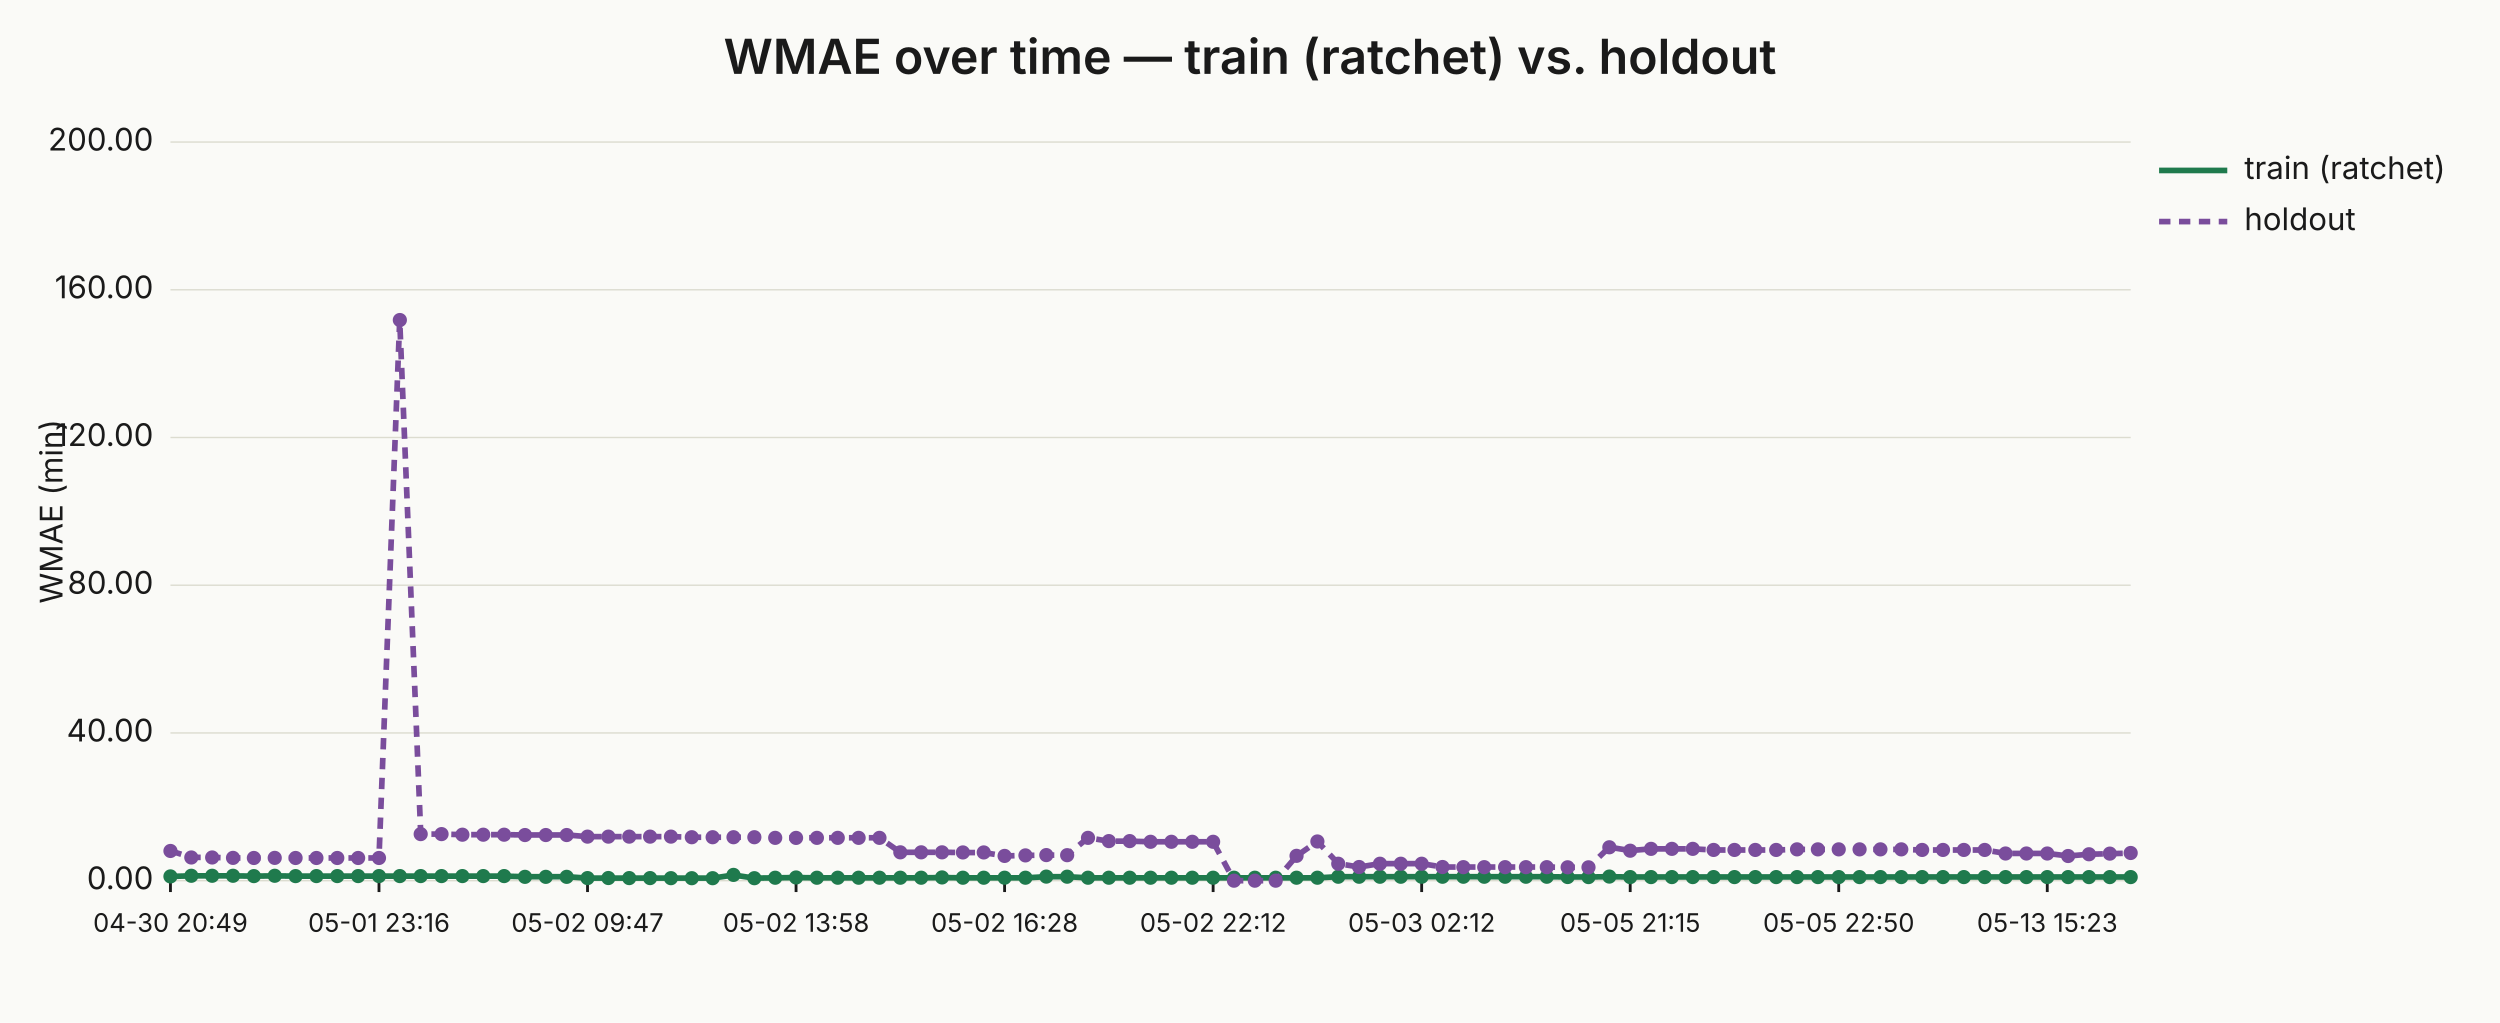
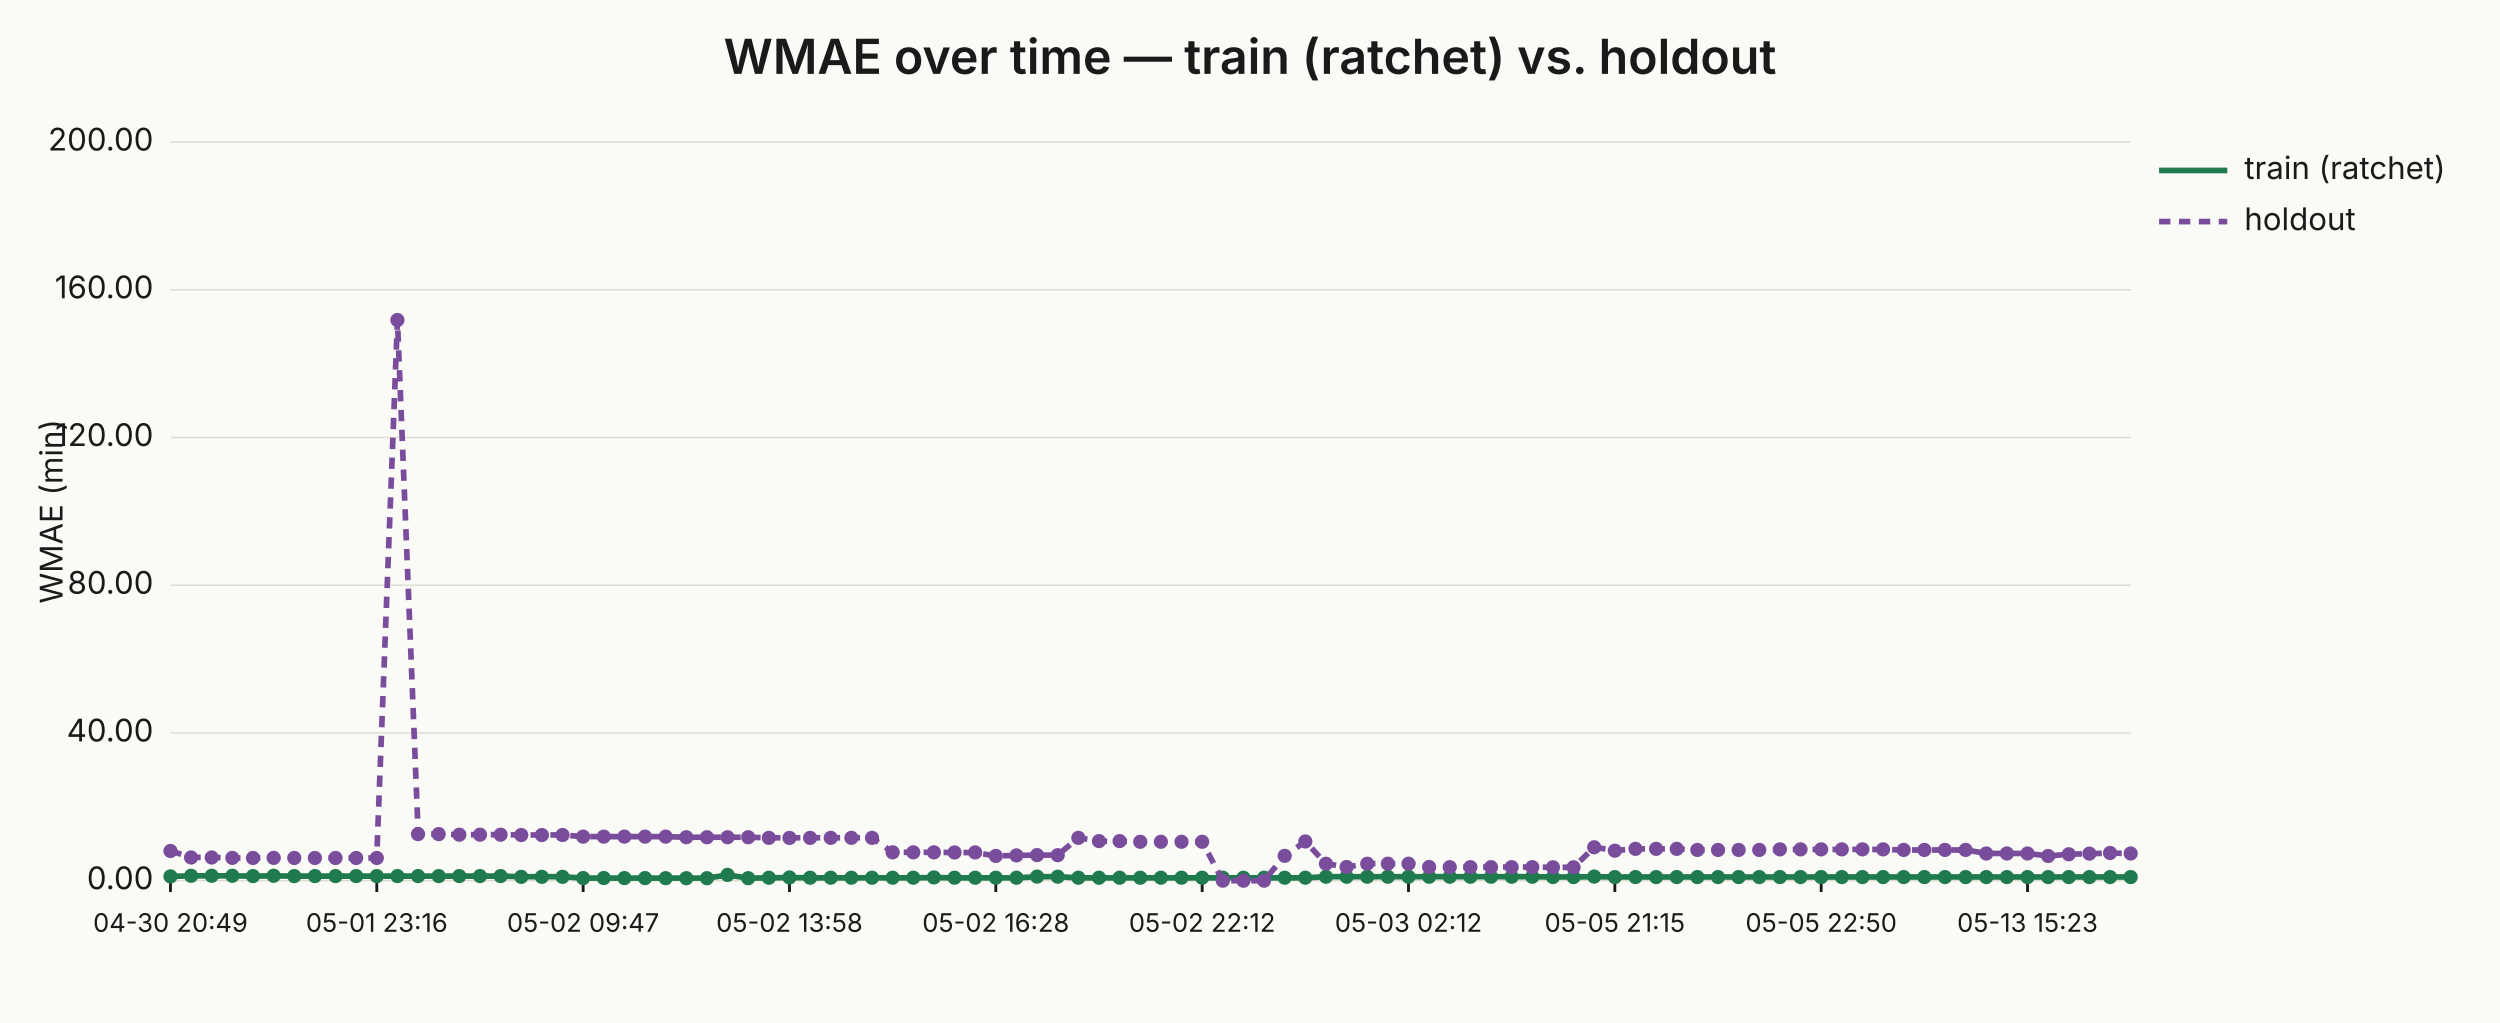
<svg xmlns="http://www.w3.org/2000/svg" viewBox="0 0 880 360" width="880" height="360" font-family="-apple-system, BlinkMacSystemFont, 'Segoe UI', system-ui, sans-serif" font-size="11">
  <rect width="880" height="360" fill="#fafaf7" />
  <text x="440" y="26" text-anchor="middle" fill="#1a1a1a" font-size="17" font-weight="600">WMAE over time — train (ratchet) vs. holdout</text>
  <line x1="60" y1="310" x2="750" y2="310" stroke="#dcdcd0" stroke-width="0.5" />
  <text x="54" y="313" text-anchor="end" fill="#1a1a1a">0.00</text>
  <line x1="60" y1="258" x2="750" y2="258" stroke="#dcdcd0" stroke-width="0.5" />
  <text x="54" y="261" text-anchor="end" fill="#1a1a1a">40.00</text>
  <line x1="60" y1="206" x2="750" y2="206" stroke="#dcdcd0" stroke-width="0.5" />
  <text x="54" y="209" text-anchor="end" fill="#1a1a1a">80.00</text>
  <line x1="60" y1="154" x2="750" y2="154" stroke="#dcdcd0" stroke-width="0.5" />
  <text x="54" y="157" text-anchor="end" fill="#1a1a1a">120.00</text>
  <line x1="60" y1="102" x2="750" y2="102" stroke="#dcdcd0" stroke-width="0.5" />
  <text x="54" y="105" text-anchor="end" fill="#1a1a1a">160.00</text>
  <line x1="60" y1="50" x2="750" y2="50" stroke="#dcdcd0" stroke-width="0.5" />
  <text x="54" y="53" text-anchor="end" fill="#1a1a1a">200.00</text>
  <line x1="60" y1="310" x2="60" y2="314" stroke="#1a1a1a" />
  <text x="60" y="328" text-anchor="middle" fill="#1a1a1a" font-size="9">04-30 20:49</text>
-   <line x1="133.404" y1="310" x2="133.404" y2="314" stroke="#1a1a1a" />
-   <text x="133.404" y="328" text-anchor="middle" fill="#1a1a1a" font-size="9">05-01 23:16</text>
-   <line x1="206.809" y1="310" x2="206.809" y2="314" stroke="#1a1a1a" />
-   <text x="206.809" y="328" text-anchor="middle" fill="#1a1a1a" font-size="9">05-02 09:47</text>
-   <line x1="280.213" y1="310" x2="280.213" y2="314" stroke="#1a1a1a" />
-   <text x="280.213" y="328" text-anchor="middle" fill="#1a1a1a" font-size="9">05-02 13:58</text>
-   <line x1="353.617" y1="310" x2="353.617" y2="314" stroke="#1a1a1a" />
-   <text x="353.617" y="328" text-anchor="middle" fill="#1a1a1a" font-size="9">05-02 16:28</text>
-   <line x1="427.021" y1="310" x2="427.021" y2="314" stroke="#1a1a1a" />
-   <text x="427.021" y="328" text-anchor="middle" fill="#1a1a1a" font-size="9">05-02 22:12</text>
-   <line x1="500.426" y1="310" x2="500.426" y2="314" stroke="#1a1a1a" />
-   <text x="500.426" y="328" text-anchor="middle" fill="#1a1a1a" font-size="9">05-03 02:12</text>
-   <line x1="573.83" y1="310" x2="573.83" y2="314" stroke="#1a1a1a" />
-   <text x="573.83" y="328" text-anchor="middle" fill="#1a1a1a" font-size="9">05-05 21:15</text>
-   <line x1="647.234" y1="310" x2="647.234" y2="314" stroke="#1a1a1a" />
-   <text x="647.234" y="328" text-anchor="middle" fill="#1a1a1a" font-size="9">05-05 22:50</text>
-   <line x1="720.638" y1="310" x2="720.638" y2="314" stroke="#1a1a1a" />
-   <text x="720.638" y="328" text-anchor="middle" fill="#1a1a1a" font-size="9">05-13 15:23</text>
+   <line x1="132.632" y1="310" x2="132.632" y2="314" stroke="#1a1a1a" />
+   <text x="132.632" y="328" text-anchor="middle" fill="#1a1a1a" font-size="9">05-01 23:16</text>
+   <line x1="205.263" y1="310" x2="205.263" y2="314" stroke="#1a1a1a" />
+   <text x="205.263" y="328" text-anchor="middle" fill="#1a1a1a" font-size="9">05-02 09:47</text>
+   <line x1="277.895" y1="310" x2="277.895" y2="314" stroke="#1a1a1a" />
+   <text x="277.895" y="328" text-anchor="middle" fill="#1a1a1a" font-size="9">05-02 13:58</text>
+   <line x1="350.526" y1="310" x2="350.526" y2="314" stroke="#1a1a1a" />
+   <text x="350.526" y="328" text-anchor="middle" fill="#1a1a1a" font-size="9">05-02 16:28</text>
+   <line x1="423.158" y1="310" x2="423.158" y2="314" stroke="#1a1a1a" />
+   <text x="423.158" y="328" text-anchor="middle" fill="#1a1a1a" font-size="9">05-02 22:12</text>
+   <line x1="495.789" y1="310" x2="495.789" y2="314" stroke="#1a1a1a" />
+   <text x="495.789" y="328" text-anchor="middle" fill="#1a1a1a" font-size="9">05-03 02:12</text>
+   <line x1="568.421" y1="310" x2="568.421" y2="314" stroke="#1a1a1a" />
+   <text x="568.421" y="328" text-anchor="middle" fill="#1a1a1a" font-size="9">05-05 21:15</text>
+   <line x1="641.053" y1="310" x2="641.053" y2="314" stroke="#1a1a1a" />
+   <text x="641.053" y="328" text-anchor="middle" fill="#1a1a1a" font-size="9">05-05 22:50</text>
+   <line x1="713.684" y1="310" x2="713.684" y2="314" stroke="#1a1a1a" />
+   <text x="713.684" y="328" text-anchor="middle" fill="#1a1a1a" font-size="9">05-13 15:23</text>
  <text x="22" y="180" transform="rotate(-90 22 180)" text-anchor="middle" fill="#1a1a1a">WMAE (min)</text>
-   <path d="M60.0,308.5 L67.3,308.3 L74.7,308.3 L82.0,308.3 L89.4,308.4 L96.7,308.3 L104.0,308.4 L111.4,308.4 L118.7,308.4 L126.1,308.4 L133.4,308.4 L140.7,308.4 L148.1,308.4 L155.4,308.4 L162.8,308.4 L170.1,308.4 L177.4,308.4 L184.8,308.6 L192.1,308.6 L199.5,308.6 L206.8,309.1 L214.1,309.1 L221.5,309.1 L228.8,309.1 L236.2,309.1 L243.5,309.1 L250.9,309.1 L258.2,308.0 L265.5,309.1 L272.9,309.0 L280.2,308.9 L287.6,309.0 L294.9,309.0 L302.2,309.0 L309.6,309.0 L316.9,309.0 L324.3,309.0 L331.6,308.9 L338.9,309.0 L346.3,309.0 L353.6,309.0 L361.0,309.0 L368.3,308.6 L375.6,308.6 L383.0,309.0 L390.3,309.0 L397.7,309.0 L405.0,309.0 L412.3,309.0 L419.7,309.0 L427.0,309.0 L434.4,309.0 L441.7,309.0 L449.0,309.0 L456.4,309.0 L463.7,309.0 L471.1,308.6 L478.4,308.6 L485.7,308.6 L493.1,308.6 L500.4,308.6 L507.8,308.6 L515.1,308.6 L522.4,308.6 L529.8,308.6 L537.1,308.6 L544.5,308.6 L551.8,308.7 L559.1,308.7 L566.5,308.6 L573.8,308.7 L581.2,308.7 L588.5,308.7 L595.9,308.7 L603.2,308.7 L610.5,308.7 L617.9,308.7 L625.2,308.7 L632.6,308.7 L639.9,308.7 L647.2,308.7 L654.6,308.7 L661.9,308.7 L669.3,308.7 L676.6,308.7 L683.9,308.7 L691.3,308.7 L698.6,308.7 L706.0,308.7 L713.3,308.7 L720.6,308.7 L728.0,308.7 L735.3,308.7 L742.7,308.7 L750.0,308.7" fill="none" stroke="#1f7a4d" stroke-width="2" />
+   <path d="M60.0,308.5 L67.3,308.3 L74.5,308.3 L81.8,308.3 L89.1,308.4 L96.3,308.3 L103.6,308.4 L110.8,308.4 L118.1,308.4 L125.4,308.4 L132.6,308.4 L139.9,308.4 L147.2,308.4 L154.4,308.4 L161.7,308.4 L168.9,308.4 L176.2,308.4 L183.5,308.6 L190.7,308.6 L198.0,308.6 L205.3,309.1 L212.5,309.1 L219.8,309.1 L227.1,309.1 L234.3,309.1 L241.6,309.1 L248.8,309.1 L256.1,308.0 L263.4,309.1 L270.6,309.0 L277.9,308.9 L285.2,309.0 L292.4,309.0 L299.7,309.0 L306.9,309.0 L314.2,309.0 L321.5,309.0 L328.7,308.9 L336.0,309.0 L343.3,309.0 L350.5,309.0 L357.8,309.0 L365.1,308.6 L372.3,308.6 L379.6,309.0 L386.8,309.0 L394.1,309.0 L401.4,309.0 L408.6,309.0 L415.9,309.0 L423.2,309.0 L430.4,309.0 L437.7,309.0 L444.9,309.0 L452.2,309.0 L459.5,309.0 L466.7,308.6 L474.0,308.6 L481.3,308.6 L488.5,308.6 L495.8,308.6 L503.1,308.6 L510.3,308.6 L517.6,308.6 L524.8,308.6 L532.1,308.6 L539.4,308.6 L546.6,308.7 L553.9,308.7 L561.2,308.6 L568.4,308.7 L575.7,308.7 L582.9,308.7 L590.2,308.7 L597.5,308.7 L604.7,308.7 L612.0,308.7 L619.3,308.7 L626.5,308.7 L633.8,308.7 L641.1,308.7 L648.3,308.7 L655.6,308.7 L662.8,308.7 L670.1,308.7 L677.4,308.7 L684.6,308.7 L691.9,308.7 L699.2,308.7 L706.4,308.7 L713.7,308.7 L720.9,308.7 L728.2,308.7 L735.5,308.7 L742.7,308.7 L750.0,308.7" fill="none" stroke="#1f7a4d" stroke-width="2" />
  <circle cx="60" cy="308.497" r="2.5" fill="#1f7a4d" />
-   <circle cx="67.34" cy="308.271" r="2.5" fill="#1f7a4d" />
-   <circle cx="74.681" cy="308.271" r="2.5" fill="#1f7a4d" />
-   <circle cx="82.021" cy="308.271" r="2.5" fill="#1f7a4d" />
-   <circle cx="89.362" cy="308.389" r="2.5" fill="#1f7a4d" />
-   <circle cx="96.702" cy="308.271" r="2.5" fill="#1f7a4d" />
-   <circle cx="104.043" cy="308.389" r="2.5" fill="#1f7a4d" />
-   <circle cx="111.383" cy="308.379" r="2.5" fill="#1f7a4d" />
-   <circle cx="118.723" cy="308.379" r="2.5" fill="#1f7a4d" />
-   <circle cx="126.064" cy="308.379" r="2.5" fill="#1f7a4d" />
-   <circle cx="133.404" cy="308.379" r="2.5" fill="#1f7a4d" />
-   <circle cx="140.745" cy="308.379" r="2.5" fill="#1f7a4d" />
-   <circle cx="148.085" cy="308.379" r="2.5" fill="#1f7a4d" />
-   <circle cx="155.426" cy="308.379" r="2.5" fill="#1f7a4d" />
-   <circle cx="162.766" cy="308.379" r="2.5" fill="#1f7a4d" />
-   <circle cx="170.106" cy="308.379" r="2.5" fill="#1f7a4d" />
-   <circle cx="177.447" cy="308.379" r="2.5" fill="#1f7a4d" />
-   <circle cx="184.787" cy="308.649" r="2.5" fill="#1f7a4d" />
-   <circle cx="192.128" cy="308.649" r="2.5" fill="#1f7a4d" />
-   <circle cx="199.468" cy="308.649" r="2.5" fill="#1f7a4d" />
-   <circle cx="206.809" cy="309.085" r="2.5" fill="#1f7a4d" />
-   <circle cx="214.149" cy="309.063" r="2.5" fill="#1f7a4d" />
-   <circle cx="221.489" cy="309.085" r="2.5" fill="#1f7a4d" />
-   <circle cx="228.83" cy="309.085" r="2.5" fill="#1f7a4d" />
-   <circle cx="236.17" cy="309.114" r="2.5" fill="#1f7a4d" />
-   <circle cx="243.511" cy="309.125" r="2.5" fill="#1f7a4d" />
-   <circle cx="250.851" cy="309.125" r="2.5" fill="#1f7a4d" />
-   <circle cx="258.191" cy="307.963" r="2.5" fill="#1f7a4d" />
-   <circle cx="265.532" cy="309.125" r="2.5" fill="#1f7a4d" />
-   <circle cx="272.872" cy="308.963" r="2.5" fill="#1f7a4d" />
-   <circle cx="280.213" cy="308.873" r="2.5" fill="#1f7a4d" />
-   <circle cx="287.553" cy="308.963" r="2.5" fill="#1f7a4d" />
-   <circle cx="294.894" cy="308.957" r="2.5" fill="#1f7a4d" />
-   <circle cx="302.234" cy="308.957" r="2.5" fill="#1f7a4d" />
-   <circle cx="309.574" cy="308.957" r="2.5" fill="#1f7a4d" />
-   <circle cx="316.915" cy="308.957" r="2.5" fill="#1f7a4d" />
-   <circle cx="324.255" cy="308.957" r="2.5" fill="#1f7a4d" />
-   <circle cx="331.596" cy="308.858" r="2.5" fill="#1f7a4d" />
-   <circle cx="338.936" cy="308.957" r="2.5" fill="#1f7a4d" />
-   <circle cx="346.277" cy="308.957" r="2.5" fill="#1f7a4d" />
-   <circle cx="353.617" cy="308.957" r="2.5" fill="#1f7a4d" />
-   <circle cx="360.957" cy="308.957" r="2.5" fill="#1f7a4d" />
-   <circle cx="368.298" cy="308.565" r="2.5" fill="#1f7a4d" />
-   <circle cx="375.638" cy="308.598" r="2.5" fill="#1f7a4d" />
-   <circle cx="382.979" cy="308.957" r="2.5" fill="#1f7a4d" />
-   <circle cx="390.319" cy="308.957" r="2.5" fill="#1f7a4d" />
-   <circle cx="397.66" cy="308.957" r="2.5" fill="#1f7a4d" />
-   <circle cx="405" cy="308.957" r="2.5" fill="#1f7a4d" />
-   <circle cx="412.34" cy="308.957" r="2.5" fill="#1f7a4d" />
-   <circle cx="419.681" cy="308.957" r="2.5" fill="#1f7a4d" />
-   <circle cx="427.021" cy="308.957" r="2.5" fill="#1f7a4d" />
-   <circle cx="434.362" cy="308.957" r="2.5" fill="#1f7a4d" />
-   <circle cx="441.702" cy="308.957" r="2.5" fill="#1f7a4d" />
-   <circle cx="449.043" cy="308.957" r="2.5" fill="#1f7a4d" />
-   <circle cx="456.383" cy="308.957" r="2.5" fill="#1f7a4d" />
-   <circle cx="463.723" cy="308.957" r="2.5" fill="#1f7a4d" />
-   <circle cx="471.064" cy="308.613" r="2.5" fill="#1f7a4d" />
-   <circle cx="478.404" cy="308.613" r="2.5" fill="#1f7a4d" />
-   <circle cx="485.745" cy="308.613" r="2.5" fill="#1f7a4d" />
-   <circle cx="493.085" cy="308.613" r="2.5" fill="#1f7a4d" />
-   <circle cx="500.426" cy="308.613" r="2.5" fill="#1f7a4d" />
-   <circle cx="507.766" cy="308.613" r="2.5" fill="#1f7a4d" />
-   <circle cx="515.106" cy="308.613" r="2.5" fill="#1f7a4d" />
-   <circle cx="522.447" cy="308.613" r="2.5" fill="#1f7a4d" />
-   <circle cx="529.787" cy="308.613" r="2.5" fill="#1f7a4d" />
-   <circle cx="537.128" cy="308.613" r="2.5" fill="#1f7a4d" />
-   <circle cx="544.468" cy="308.613" r="2.5" fill="#1f7a4d" />
-   <circle cx="551.809" cy="308.709" r="2.5" fill="#1f7a4d" />
-   <circle cx="559.149" cy="308.732" r="2.5" fill="#1f7a4d" />
-   <circle cx="566.489" cy="308.552" r="2.5" fill="#1f7a4d" />
-   <circle cx="573.83" cy="308.732" r="2.5" fill="#1f7a4d" />
-   <circle cx="581.17" cy="308.732" r="2.5" fill="#1f7a4d" />
-   <circle cx="588.511" cy="308.732" r="2.5" fill="#1f7a4d" />
-   <circle cx="595.851" cy="308.732" r="2.5" fill="#1f7a4d" />
-   <circle cx="603.191" cy="308.732" r="2.5" fill="#1f7a4d" />
-   <circle cx="610.532" cy="308.732" r="2.5" fill="#1f7a4d" />
-   <circle cx="617.872" cy="308.732" r="2.5" fill="#1f7a4d" />
-   <circle cx="625.213" cy="308.732" r="2.5" fill="#1f7a4d" />
-   <circle cx="632.553" cy="308.732" r="2.5" fill="#1f7a4d" />
-   <circle cx="639.894" cy="308.732" r="2.5" fill="#1f7a4d" />
-   <circle cx="647.234" cy="308.732" r="2.5" fill="#1f7a4d" />
-   <circle cx="654.574" cy="308.732" r="2.5" fill="#1f7a4d" />
-   <circle cx="661.915" cy="308.732" r="2.5" fill="#1f7a4d" />
-   <circle cx="669.255" cy="308.732" r="2.5" fill="#1f7a4d" />
-   <circle cx="676.596" cy="308.732" r="2.5" fill="#1f7a4d" />
-   <circle cx="683.936" cy="308.732" r="2.5" fill="#1f7a4d" />
-   <circle cx="691.277" cy="308.732" r="2.5" fill="#1f7a4d" />
-   <circle cx="698.617" cy="308.732" r="2.5" fill="#1f7a4d" />
-   <circle cx="705.957" cy="308.732" r="2.5" fill="#1f7a4d" />
-   <circle cx="713.298" cy="308.732" r="2.5" fill="#1f7a4d" />
-   <circle cx="720.638" cy="308.732" r="2.5" fill="#1f7a4d" />
-   <circle cx="727.979" cy="308.732" r="2.5" fill="#1f7a4d" />
-   <circle cx="735.319" cy="308.732" r="2.5" fill="#1f7a4d" />
-   <circle cx="742.66" cy="308.732" r="2.5" fill="#1f7a4d" />
+   <circle cx="67.263" cy="308.271" r="2.5" fill="#1f7a4d" />
+   <circle cx="74.526" cy="308.271" r="2.5" fill="#1f7a4d" />
+   <circle cx="81.789" cy="308.271" r="2.5" fill="#1f7a4d" />
+   <circle cx="89.053" cy="308.389" r="2.5" fill="#1f7a4d" />
+   <circle cx="96.316" cy="308.271" r="2.5" fill="#1f7a4d" />
+   <circle cx="103.579" cy="308.389" r="2.5" fill="#1f7a4d" />
+   <circle cx="110.842" cy="308.379" r="2.5" fill="#1f7a4d" />
+   <circle cx="118.105" cy="308.379" r="2.5" fill="#1f7a4d" />
+   <circle cx="125.368" cy="308.379" r="2.5" fill="#1f7a4d" />
+   <circle cx="132.632" cy="308.379" r="2.5" fill="#1f7a4d" />
+   <circle cx="139.895" cy="308.379" r="2.5" fill="#1f7a4d" />
+   <circle cx="147.158" cy="308.379" r="2.5" fill="#1f7a4d" />
+   <circle cx="154.421" cy="308.379" r="2.5" fill="#1f7a4d" />
+   <circle cx="161.684" cy="308.379" r="2.5" fill="#1f7a4d" />
+   <circle cx="168.947" cy="308.379" r="2.5" fill="#1f7a4d" />
+   <circle cx="176.211" cy="308.379" r="2.5" fill="#1f7a4d" />
+   <circle cx="183.474" cy="308.649" r="2.5" fill="#1f7a4d" />
+   <circle cx="190.737" cy="308.649" r="2.5" fill="#1f7a4d" />
+   <circle cx="198" cy="308.649" r="2.5" fill="#1f7a4d" />
+   <circle cx="205.263" cy="309.085" r="2.5" fill="#1f7a4d" />
+   <circle cx="212.526" cy="309.063" r="2.5" fill="#1f7a4d" />
+   <circle cx="219.789" cy="309.085" r="2.5" fill="#1f7a4d" />
+   <circle cx="227.053" cy="309.085" r="2.5" fill="#1f7a4d" />
+   <circle cx="234.316" cy="309.114" r="2.5" fill="#1f7a4d" />
+   <circle cx="241.579" cy="309.125" r="2.5" fill="#1f7a4d" />
+   <circle cx="248.842" cy="309.125" r="2.5" fill="#1f7a4d" />
+   <circle cx="256.105" cy="307.963" r="2.5" fill="#1f7a4d" />
+   <circle cx="263.368" cy="309.125" r="2.5" fill="#1f7a4d" />
+   <circle cx="270.632" cy="308.963" r="2.5" fill="#1f7a4d" />
+   <circle cx="277.895" cy="308.873" r="2.5" fill="#1f7a4d" />
+   <circle cx="285.158" cy="308.963" r="2.5" fill="#1f7a4d" />
+   <circle cx="292.421" cy="308.957" r="2.5" fill="#1f7a4d" />
+   <circle cx="299.684" cy="308.957" r="2.5" fill="#1f7a4d" />
+   <circle cx="306.947" cy="308.957" r="2.5" fill="#1f7a4d" />
+   <circle cx="314.211" cy="308.957" r="2.5" fill="#1f7a4d" />
+   <circle cx="321.474" cy="308.957" r="2.5" fill="#1f7a4d" />
+   <circle cx="328.737" cy="308.858" r="2.5" fill="#1f7a4d" />
+   <circle cx="336" cy="308.957" r="2.5" fill="#1f7a4d" />
+   <circle cx="343.263" cy="308.957" r="2.5" fill="#1f7a4d" />
+   <circle cx="350.526" cy="308.957" r="2.5" fill="#1f7a4d" />
+   <circle cx="357.789" cy="308.957" r="2.5" fill="#1f7a4d" />
+   <circle cx="365.053" cy="308.565" r="2.5" fill="#1f7a4d" />
+   <circle cx="372.316" cy="308.598" r="2.5" fill="#1f7a4d" />
+   <circle cx="379.579" cy="308.957" r="2.5" fill="#1f7a4d" />
+   <circle cx="386.842" cy="308.957" r="2.5" fill="#1f7a4d" />
+   <circle cx="394.105" cy="308.957" r="2.5" fill="#1f7a4d" />
+   <circle cx="401.368" cy="308.957" r="2.5" fill="#1f7a4d" />
+   <circle cx="408.632" cy="308.957" r="2.5" fill="#1f7a4d" />
+   <circle cx="415.895" cy="308.957" r="2.5" fill="#1f7a4d" />
+   <circle cx="423.158" cy="308.957" r="2.5" fill="#1f7a4d" />
+   <circle cx="430.421" cy="308.957" r="2.5" fill="#1f7a4d" />
+   <circle cx="437.684" cy="308.957" r="2.5" fill="#1f7a4d" />
+   <circle cx="444.947" cy="308.957" r="2.5" fill="#1f7a4d" />
+   <circle cx="452.211" cy="308.957" r="2.5" fill="#1f7a4d" />
+   <circle cx="459.474" cy="308.957" r="2.5" fill="#1f7a4d" />
+   <circle cx="466.737" cy="308.613" r="2.5" fill="#1f7a4d" />
+   <circle cx="474" cy="308.613" r="2.5" fill="#1f7a4d" />
+   <circle cx="481.263" cy="308.613" r="2.5" fill="#1f7a4d" />
+   <circle cx="488.526" cy="308.613" r="2.5" fill="#1f7a4d" />
+   <circle cx="495.789" cy="308.613" r="2.5" fill="#1f7a4d" />
+   <circle cx="503.053" cy="308.613" r="2.5" fill="#1f7a4d" />
+   <circle cx="510.316" cy="308.613" r="2.5" fill="#1f7a4d" />
+   <circle cx="517.579" cy="308.613" r="2.5" fill="#1f7a4d" />
+   <circle cx="524.842" cy="308.613" r="2.5" fill="#1f7a4d" />
+   <circle cx="532.105" cy="308.613" r="2.5" fill="#1f7a4d" />
+   <circle cx="539.368" cy="308.613" r="2.5" fill="#1f7a4d" />
+   <circle cx="546.632" cy="308.709" r="2.5" fill="#1f7a4d" />
+   <circle cx="553.895" cy="308.732" r="2.5" fill="#1f7a4d" />
+   <circle cx="561.158" cy="308.552" r="2.5" fill="#1f7a4d" />
+   <circle cx="568.421" cy="308.732" r="2.5" fill="#1f7a4d" />
+   <circle cx="575.684" cy="308.732" r="2.5" fill="#1f7a4d" />
+   <circle cx="582.947" cy="308.732" r="2.5" fill="#1f7a4d" />
+   <circle cx="590.211" cy="308.732" r="2.5" fill="#1f7a4d" />
+   <circle cx="597.474" cy="308.732" r="2.5" fill="#1f7a4d" />
+   <circle cx="604.737" cy="308.732" r="2.5" fill="#1f7a4d" />
+   <circle cx="612" cy="308.732" r="2.5" fill="#1f7a4d" />
+   <circle cx="619.263" cy="308.732" r="2.5" fill="#1f7a4d" />
+   <circle cx="626.526" cy="308.732" r="2.5" fill="#1f7a4d" />
+   <circle cx="633.789" cy="308.732" r="2.5" fill="#1f7a4d" />
+   <circle cx="641.053" cy="308.732" r="2.5" fill="#1f7a4d" />
+   <circle cx="648.316" cy="308.732" r="2.5" fill="#1f7a4d" />
+   <circle cx="655.579" cy="308.732" r="2.5" fill="#1f7a4d" />
+   <circle cx="662.842" cy="308.732" r="2.5" fill="#1f7a4d" />
+   <circle cx="670.105" cy="308.732" r="2.5" fill="#1f7a4d" />
+   <circle cx="677.368" cy="308.732" r="2.5" fill="#1f7a4d" />
+   <circle cx="684.632" cy="308.732" r="2.5" fill="#1f7a4d" />
+   <circle cx="691.895" cy="308.732" r="2.5" fill="#1f7a4d" />
+   <circle cx="699.158" cy="308.732" r="2.5" fill="#1f7a4d" />
+   <circle cx="706.421" cy="308.732" r="2.5" fill="#1f7a4d" />
+   <circle cx="713.684" cy="308.732" r="2.5" fill="#1f7a4d" />
+   <circle cx="720.947" cy="308.732" r="2.5" fill="#1f7a4d" />
+   <circle cx="728.211" cy="308.732" r="2.5" fill="#1f7a4d" />
+   <circle cx="735.474" cy="308.732" r="2.5" fill="#1f7a4d" />
+   <circle cx="742.737" cy="308.732" r="2.5" fill="#1f7a4d" />
  <circle cx="750" cy="308.732" r="2.5" fill="#1f7a4d" />
-   <path d="M60.0,299.5 L67.3,301.8 L74.7,301.8 L82.0,302.0 L89.4,302.0 L96.7,302.0 L104.0,302.0 L111.4,302.0 L118.7,302.0 L126.1,302.0 L133.4,302.0 L140.7,112.7 L148.1,293.6 L155.4,293.6 L162.8,293.8 L170.1,293.8 L177.4,293.8 L184.8,293.9 L192.1,293.9 L199.5,293.9 L206.8,294.5 L214.1,294.5 L221.5,294.5 L228.8,294.5 L236.2,294.5 L243.5,294.7 L250.9,294.7 L258.2,294.7 L265.5,294.7 L272.9,294.9 L280.2,294.9 L287.6,294.9 L294.9,294.9 L302.2,294.9 L309.6,294.9 L316.9,300.0 L324.3,300.0 L331.6,300.0 L338.9,300.1 L346.3,300.1 L353.6,301.3 L361.0,301.1 L368.3,301.0 L375.6,301.0 L383.0,294.9 L390.3,296.1 L397.7,296.1 L405.0,296.3 L412.3,296.3 L419.7,296.3 L427.0,296.3 L434.4,310.0 L441.7,310.0 L449.0,310.0 L456.4,301.3 L463.7,296.2 L471.1,304.0 L478.4,305.2 L485.7,304.0 L493.1,304.0 L500.4,304.0 L507.8,305.2 L515.1,305.2 L522.4,305.2 L529.8,305.2 L537.1,305.2 L544.5,305.2 L551.8,305.3 L559.1,305.3 L566.5,298.2 L573.8,299.4 L581.2,298.8 L588.5,298.8 L595.9,298.8 L603.2,299.2 L610.5,299.2 L617.9,299.2 L625.2,299.2 L632.6,299.0 L639.9,299.0 L647.2,299.0 L654.6,299.0 L661.9,299.0 L669.3,299.0 L676.6,299.2 L683.9,299.2 L691.3,299.2 L698.6,299.2 L706.0,300.4 L713.3,300.4 L720.6,300.4 L728.0,301.3 L735.3,300.7 L742.7,300.5 L750.0,300.3" fill="none" stroke="#7a4d9c" stroke-width="2" stroke-dasharray="4,3" />
+   <path d="M60.0,299.5 L67.3,301.8 L74.5,301.8 L81.8,302.0 L89.1,302.0 L96.3,302.0 L103.6,302.0 L110.8,302.0 L118.1,302.0 L125.4,302.0 L132.6,302.0 L139.9,112.7 L147.2,293.6 L154.4,293.6 L161.7,293.8 L168.9,293.8 L176.2,293.8 L183.5,293.9 L190.7,293.9 L198.0,293.9 L205.3,294.5 L212.5,294.5 L219.8,294.5 L227.1,294.5 L234.3,294.5 L241.6,294.7 L248.8,294.7 L256.1,294.7 L263.4,294.7 L270.6,294.9 L277.9,294.9 L285.2,294.9 L292.4,294.9 L299.7,294.9 L306.9,294.9 L314.2,300.0 L321.5,300.0 L328.7,300.0 L336.0,300.1 L343.3,300.1 L350.5,301.3 L357.8,301.1 L365.1,301.0 L372.3,301.0 L379.6,294.9 L386.8,296.1 L394.1,296.1 L401.4,296.3 L408.6,296.3 L415.9,296.3 L423.2,296.3 L430.4,310.0 L437.7,310.0 L444.9,310.0 L452.2,301.3 L459.5,296.2 L466.7,304.0 L474.0,305.2 L481.3,304.0 L488.5,304.0 L495.8,304.0 L503.1,305.2 L510.3,305.2 L517.6,305.2 L524.8,305.2 L532.1,305.2 L539.4,305.2 L546.6,305.3 L553.9,305.3 L561.2,298.2 L568.4,299.4 L575.7,298.8 L582.9,298.8 L590.2,298.8 L597.5,299.2 L604.7,299.2 L612.0,299.2 L619.3,299.2 L626.5,299.0 L633.8,299.0 L641.1,299.0 L648.3,299.0 L655.6,299.0 L662.8,299.0 L670.1,299.2 L677.4,299.2 L684.6,299.2 L691.9,299.2 L699.2,300.4 L706.4,300.4 L713.7,300.4 L720.9,301.3 L728.2,300.7 L735.5,300.5 L742.7,300.3 L750.0,300.4" fill="none" stroke="#7a4d9c" stroke-width="2" stroke-dasharray="4,3" />
  <circle cx="60" cy="299.538" r="2.5" fill="#7a4d9c" />
-   <circle cx="67.34" cy="301.834" r="2.5" fill="#7a4d9c" />
-   <circle cx="74.681" cy="301.834" r="2.5" fill="#7a4d9c" />
-   <circle cx="82.021" cy="301.975" r="2.5" fill="#7a4d9c" />
-   <circle cx="89.362" cy="302.008" r="2.5" fill="#7a4d9c" />
-   <circle cx="96.702" cy="301.975" r="2.5" fill="#7a4d9c" />
-   <circle cx="104.043" cy="302.008" r="2.5" fill="#7a4d9c" />
-   <circle cx="111.383" cy="302.008" r="2.5" fill="#7a4d9c" />
-   <circle cx="118.723" cy="302.008" r="2.5" fill="#7a4d9c" />
-   <circle cx="126.064" cy="302.008" r="2.5" fill="#7a4d9c" />
-   <circle cx="133.404" cy="302.008" r="2.5" fill="#7a4d9c" />
-   <circle cx="140.745" cy="112.652" r="2.5" fill="#7a4d9c" />
-   <circle cx="148.085" cy="293.603" r="2.5" fill="#7a4d9c" />
-   <circle cx="155.426" cy="293.603" r="2.5" fill="#7a4d9c" />
-   <circle cx="162.766" cy="293.814" r="2.5" fill="#7a4d9c" />
-   <circle cx="170.106" cy="293.814" r="2.5" fill="#7a4d9c" />
-   <circle cx="177.447" cy="293.814" r="2.5" fill="#7a4d9c" />
-   <circle cx="184.787" cy="293.932" r="2.5" fill="#7a4d9c" />
-   <circle cx="192.128" cy="293.932" r="2.5" fill="#7a4d9c" />
-   <circle cx="199.468" cy="293.932" r="2.5" fill="#7a4d9c" />
-   <circle cx="206.809" cy="294.493" r="2.5" fill="#7a4d9c" />
-   <circle cx="214.149" cy="294.493" r="2.5" fill="#7a4d9c" />
-   <circle cx="221.489" cy="294.493" r="2.5" fill="#7a4d9c" />
-   <circle cx="228.83" cy="294.493" r="2.5" fill="#7a4d9c" />
-   <circle cx="236.17" cy="294.488" r="2.5" fill="#7a4d9c" />
-   <circle cx="243.511" cy="294.701" r="2.5" fill="#7a4d9c" />
-   <circle cx="250.851" cy="294.701" r="2.5" fill="#7a4d9c" />
-   <circle cx="258.191" cy="294.701" r="2.5" fill="#7a4d9c" />
-   <circle cx="265.532" cy="294.701" r="2.5" fill="#7a4d9c" />
-   <circle cx="272.872" cy="294.925" r="2.5" fill="#7a4d9c" />
-   <circle cx="280.213" cy="294.943" r="2.5" fill="#7a4d9c" />
-   <circle cx="287.553" cy="294.925" r="2.5" fill="#7a4d9c" />
-   <circle cx="294.894" cy="294.925" r="2.5" fill="#7a4d9c" />
-   <circle cx="302.234" cy="294.925" r="2.5" fill="#7a4d9c" />
-   <circle cx="309.574" cy="294.925" r="2.5" fill="#7a4d9c" />
-   <circle cx="316.915" cy="300.02" r="2.5" fill="#7a4d9c" />
-   <circle cx="324.255" cy="300.02" r="2.5" fill="#7a4d9c" />
-   <circle cx="331.596" cy="300.021" r="2.5" fill="#7a4d9c" />
-   <circle cx="338.936" cy="300.058" r="2.5" fill="#7a4d9c" />
-   <circle cx="346.277" cy="300.058" r="2.5" fill="#7a4d9c" />
-   <circle cx="353.617" cy="301.284" r="2.5" fill="#7a4d9c" />
-   <circle cx="360.957" cy="301.1" r="2.5" fill="#7a4d9c" />
-   <circle cx="368.298" cy="300.992" r="2.5" fill="#7a4d9c" />
-   <circle cx="375.638" cy="301.024" r="2.5" fill="#7a4d9c" />
-   <circle cx="382.979" cy="294.925" r="2.5" fill="#7a4d9c" />
-   <circle cx="390.319" cy="296.065" r="2.5" fill="#7a4d9c" />
-   <circle cx="397.66" cy="296.065" r="2.5" fill="#7a4d9c" />
-   <circle cx="405" cy="296.311" r="2.5" fill="#7a4d9c" />
-   <circle cx="412.34" cy="296.311" r="2.5" fill="#7a4d9c" />
-   <circle cx="419.681" cy="296.311" r="2.5" fill="#7a4d9c" />
-   <circle cx="427.021" cy="296.311" r="2.5" fill="#7a4d9c" />
-   <circle cx="434.362" cy="310" r="2.5" fill="#7a4d9c" />
-   <circle cx="441.702" cy="310" r="2.5" fill="#7a4d9c" />
-   <circle cx="449.043" cy="310" r="2.5" fill="#7a4d9c" />
-   <circle cx="456.383" cy="301.253" r="2.5" fill="#7a4d9c" />
-   <circle cx="463.723" cy="296.198" r="2.5" fill="#7a4d9c" />
-   <circle cx="471.064" cy="304.034" r="2.5" fill="#7a4d9c" />
-   <circle cx="478.404" cy="305.189" r="2.5" fill="#7a4d9c" />
-   <circle cx="485.745" cy="304.034" r="2.5" fill="#7a4d9c" />
-   <circle cx="493.085" cy="304.034" r="2.5" fill="#7a4d9c" />
-   <circle cx="500.426" cy="304.034" r="2.5" fill="#7a4d9c" />
-   <circle cx="507.766" cy="305.189" r="2.5" fill="#7a4d9c" />
-   <circle cx="515.106" cy="305.238" r="2.5" fill="#7a4d9c" />
-   <circle cx="522.447" cy="305.239" r="2.5" fill="#7a4d9c" />
-   <circle cx="529.787" cy="305.239" r="2.5" fill="#7a4d9c" />
-   <circle cx="537.128" cy="305.239" r="2.5" fill="#7a4d9c" />
-   <circle cx="544.468" cy="305.239" r="2.5" fill="#7a4d9c" />
-   <circle cx="551.809" cy="305.288" r="2.5" fill="#7a4d9c" />
-   <circle cx="559.149" cy="305.299" r="2.5" fill="#7a4d9c" />
-   <circle cx="566.489" cy="298.241" r="2.5" fill="#7a4d9c" />
-   <circle cx="573.83" cy="299.45" r="2.5" fill="#7a4d9c" />
-   <circle cx="581.17" cy="298.797" r="2.5" fill="#7a4d9c" />
-   <circle cx="588.511" cy="298.797" r="2.5" fill="#7a4d9c" />
-   <circle cx="595.851" cy="298.797" r="2.5" fill="#7a4d9c" />
-   <circle cx="603.191" cy="299.178" r="2.5" fill="#7a4d9c" />
-   <circle cx="610.532" cy="299.178" r="2.5" fill="#7a4d9c" />
-   <circle cx="617.872" cy="299.178" r="2.5" fill="#7a4d9c" />
-   <circle cx="625.213" cy="299.178" r="2.5" fill="#7a4d9c" />
-   <circle cx="632.553" cy="298.975" r="2.5" fill="#7a4d9c" />
-   <circle cx="639.894" cy="298.975" r="2.5" fill="#7a4d9c" />
-   <circle cx="647.234" cy="298.975" r="2.5" fill="#7a4d9c" />
-   <circle cx="654.574" cy="298.975" r="2.5" fill="#7a4d9c" />
-   <circle cx="661.915" cy="298.975" r="2.5" fill="#7a4d9c" />
-   <circle cx="669.255" cy="298.975" r="2.5" fill="#7a4d9c" />
-   <circle cx="676.596" cy="299.178" r="2.5" fill="#7a4d9c" />
-   <circle cx="683.936" cy="299.178" r="2.5" fill="#7a4d9c" />
-   <circle cx="691.277" cy="299.178" r="2.5" fill="#7a4d9c" />
-   <circle cx="698.617" cy="299.178" r="2.5" fill="#7a4d9c" />
-   <circle cx="705.957" cy="300.432" r="2.5" fill="#7a4d9c" />
-   <circle cx="713.298" cy="300.432" r="2.5" fill="#7a4d9c" />
-   <circle cx="720.638" cy="300.437" r="2.5" fill="#7a4d9c" />
-   <circle cx="727.979" cy="301.315" r="2.5" fill="#7a4d9c" />
-   <circle cx="735.319" cy="300.701" r="2.5" fill="#7a4d9c" />
-   <circle cx="742.66" cy="300.474" r="2.5" fill="#7a4d9c" />
-   <circle cx="750" cy="300.251" r="2.5" fill="#7a4d9c" />
+   <circle cx="67.263" cy="301.834" r="2.5" fill="#7a4d9c" />
+   <circle cx="74.526" cy="301.834" r="2.5" fill="#7a4d9c" />
+   <circle cx="81.789" cy="301.975" r="2.5" fill="#7a4d9c" />
+   <circle cx="89.053" cy="302.008" r="2.5" fill="#7a4d9c" />
+   <circle cx="96.316" cy="301.975" r="2.5" fill="#7a4d9c" />
+   <circle cx="103.579" cy="302.008" r="2.5" fill="#7a4d9c" />
+   <circle cx="110.842" cy="302.008" r="2.5" fill="#7a4d9c" />
+   <circle cx="118.105" cy="302.008" r="2.5" fill="#7a4d9c" />
+   <circle cx="125.368" cy="302.008" r="2.5" fill="#7a4d9c" />
+   <circle cx="132.632" cy="302.008" r="2.5" fill="#7a4d9c" />
+   <circle cx="139.895" cy="112.652" r="2.5" fill="#7a4d9c" />
+   <circle cx="147.158" cy="293.603" r="2.5" fill="#7a4d9c" />
+   <circle cx="154.421" cy="293.603" r="2.5" fill="#7a4d9c" />
+   <circle cx="161.684" cy="293.814" r="2.5" fill="#7a4d9c" />
+   <circle cx="168.947" cy="293.814" r="2.5" fill="#7a4d9c" />
+   <circle cx="176.211" cy="293.814" r="2.5" fill="#7a4d9c" />
+   <circle cx="183.474" cy="293.932" r="2.5" fill="#7a4d9c" />
+   <circle cx="190.737" cy="293.932" r="2.5" fill="#7a4d9c" />
+   <circle cx="198" cy="293.932" r="2.5" fill="#7a4d9c" />
+   <circle cx="205.263" cy="294.493" r="2.5" fill="#7a4d9c" />
+   <circle cx="212.526" cy="294.493" r="2.5" fill="#7a4d9c" />
+   <circle cx="219.789" cy="294.493" r="2.5" fill="#7a4d9c" />
+   <circle cx="227.053" cy="294.493" r="2.5" fill="#7a4d9c" />
+   <circle cx="234.316" cy="294.488" r="2.5" fill="#7a4d9c" />
+   <circle cx="241.579" cy="294.701" r="2.5" fill="#7a4d9c" />
+   <circle cx="248.842" cy="294.701" r="2.5" fill="#7a4d9c" />
+   <circle cx="256.105" cy="294.701" r="2.5" fill="#7a4d9c" />
+   <circle cx="263.368" cy="294.701" r="2.5" fill="#7a4d9c" />
+   <circle cx="270.632" cy="294.925" r="2.5" fill="#7a4d9c" />
+   <circle cx="277.895" cy="294.943" r="2.5" fill="#7a4d9c" />
+   <circle cx="285.158" cy="294.925" r="2.5" fill="#7a4d9c" />
+   <circle cx="292.421" cy="294.925" r="2.5" fill="#7a4d9c" />
+   <circle cx="299.684" cy="294.925" r="2.5" fill="#7a4d9c" />
+   <circle cx="306.947" cy="294.925" r="2.5" fill="#7a4d9c" />
+   <circle cx="314.211" cy="300.02" r="2.5" fill="#7a4d9c" />
+   <circle cx="321.474" cy="300.02" r="2.5" fill="#7a4d9c" />
+   <circle cx="328.737" cy="300.021" r="2.5" fill="#7a4d9c" />
+   <circle cx="336" cy="300.058" r="2.5" fill="#7a4d9c" />
+   <circle cx="343.263" cy="300.058" r="2.5" fill="#7a4d9c" />
+   <circle cx="350.526" cy="301.284" r="2.5" fill="#7a4d9c" />
+   <circle cx="357.789" cy="301.1" r="2.5" fill="#7a4d9c" />
+   <circle cx="365.053" cy="300.992" r="2.5" fill="#7a4d9c" />
+   <circle cx="372.316" cy="301.024" r="2.5" fill="#7a4d9c" />
+   <circle cx="379.579" cy="294.925" r="2.5" fill="#7a4d9c" />
+   <circle cx="386.842" cy="296.065" r="2.5" fill="#7a4d9c" />
+   <circle cx="394.105" cy="296.065" r="2.5" fill="#7a4d9c" />
+   <circle cx="401.368" cy="296.311" r="2.5" fill="#7a4d9c" />
+   <circle cx="408.632" cy="296.311" r="2.5" fill="#7a4d9c" />
+   <circle cx="415.895" cy="296.311" r="2.5" fill="#7a4d9c" />
+   <circle cx="423.158" cy="296.311" r="2.5" fill="#7a4d9c" />
+   <circle cx="430.421" cy="310" r="2.5" fill="#7a4d9c" />
+   <circle cx="437.684" cy="310" r="2.5" fill="#7a4d9c" />
+   <circle cx="444.947" cy="310" r="2.5" fill="#7a4d9c" />
+   <circle cx="452.211" cy="301.253" r="2.5" fill="#7a4d9c" />
+   <circle cx="459.474" cy="296.198" r="2.5" fill="#7a4d9c" />
+   <circle cx="466.737" cy="304.034" r="2.5" fill="#7a4d9c" />
+   <circle cx="474" cy="305.189" r="2.5" fill="#7a4d9c" />
+   <circle cx="481.263" cy="304.034" r="2.5" fill="#7a4d9c" />
+   <circle cx="488.526" cy="304.034" r="2.5" fill="#7a4d9c" />
+   <circle cx="495.789" cy="304.034" r="2.5" fill="#7a4d9c" />
+   <circle cx="503.053" cy="305.189" r="2.5" fill="#7a4d9c" />
+   <circle cx="510.316" cy="305.238" r="2.5" fill="#7a4d9c" />
+   <circle cx="517.579" cy="305.239" r="2.5" fill="#7a4d9c" />
+   <circle cx="524.842" cy="305.239" r="2.5" fill="#7a4d9c" />
+   <circle cx="532.105" cy="305.239" r="2.5" fill="#7a4d9c" />
+   <circle cx="539.368" cy="305.239" r="2.5" fill="#7a4d9c" />
+   <circle cx="546.632" cy="305.288" r="2.5" fill="#7a4d9c" />
+   <circle cx="553.895" cy="305.299" r="2.5" fill="#7a4d9c" />
+   <circle cx="561.158" cy="298.241" r="2.5" fill="#7a4d9c" />
+   <circle cx="568.421" cy="299.45" r="2.5" fill="#7a4d9c" />
+   <circle cx="575.684" cy="298.797" r="2.5" fill="#7a4d9c" />
+   <circle cx="582.947" cy="298.797" r="2.5" fill="#7a4d9c" />
+   <circle cx="590.211" cy="298.797" r="2.5" fill="#7a4d9c" />
+   <circle cx="597.474" cy="299.178" r="2.5" fill="#7a4d9c" />
+   <circle cx="604.737" cy="299.178" r="2.5" fill="#7a4d9c" />
+   <circle cx="612" cy="299.178" r="2.5" fill="#7a4d9c" />
+   <circle cx="619.263" cy="299.178" r="2.5" fill="#7a4d9c" />
+   <circle cx="626.526" cy="298.975" r="2.5" fill="#7a4d9c" />
+   <circle cx="633.789" cy="298.975" r="2.5" fill="#7a4d9c" />
+   <circle cx="641.053" cy="298.975" r="2.5" fill="#7a4d9c" />
+   <circle cx="648.316" cy="298.975" r="2.5" fill="#7a4d9c" />
+   <circle cx="655.579" cy="298.975" r="2.5" fill="#7a4d9c" />
+   <circle cx="662.842" cy="298.975" r="2.5" fill="#7a4d9c" />
+   <circle cx="670.105" cy="299.178" r="2.5" fill="#7a4d9c" />
+   <circle cx="677.368" cy="299.178" r="2.5" fill="#7a4d9c" />
+   <circle cx="684.632" cy="299.178" r="2.5" fill="#7a4d9c" />
+   <circle cx="691.895" cy="299.178" r="2.5" fill="#7a4d9c" />
+   <circle cx="699.158" cy="300.432" r="2.5" fill="#7a4d9c" />
+   <circle cx="706.421" cy="300.432" r="2.5" fill="#7a4d9c" />
+   <circle cx="713.684" cy="300.437" r="2.5" fill="#7a4d9c" />
+   <circle cx="720.947" cy="301.315" r="2.5" fill="#7a4d9c" />
+   <circle cx="728.211" cy="300.701" r="2.5" fill="#7a4d9c" />
+   <circle cx="735.474" cy="300.474" r="2.5" fill="#7a4d9c" />
+   <circle cx="742.737" cy="300.251" r="2.5" fill="#7a4d9c" />
+   <circle cx="750" cy="300.426" r="2.5" fill="#7a4d9c" />
  <line x1="760" y1="60" x2="784" y2="60" stroke="#1f7a4d" stroke-width="2" />
  <text x="790" y="63" fill="#1a1a1a">train (ratchet)</text>
  <line x1="760" y1="78" x2="784" y2="78" stroke="#7a4d9c" stroke-width="2" stroke-dasharray="4,3" />
  <text x="790" y="81" fill="#1a1a1a">holdout</text>
</svg>
